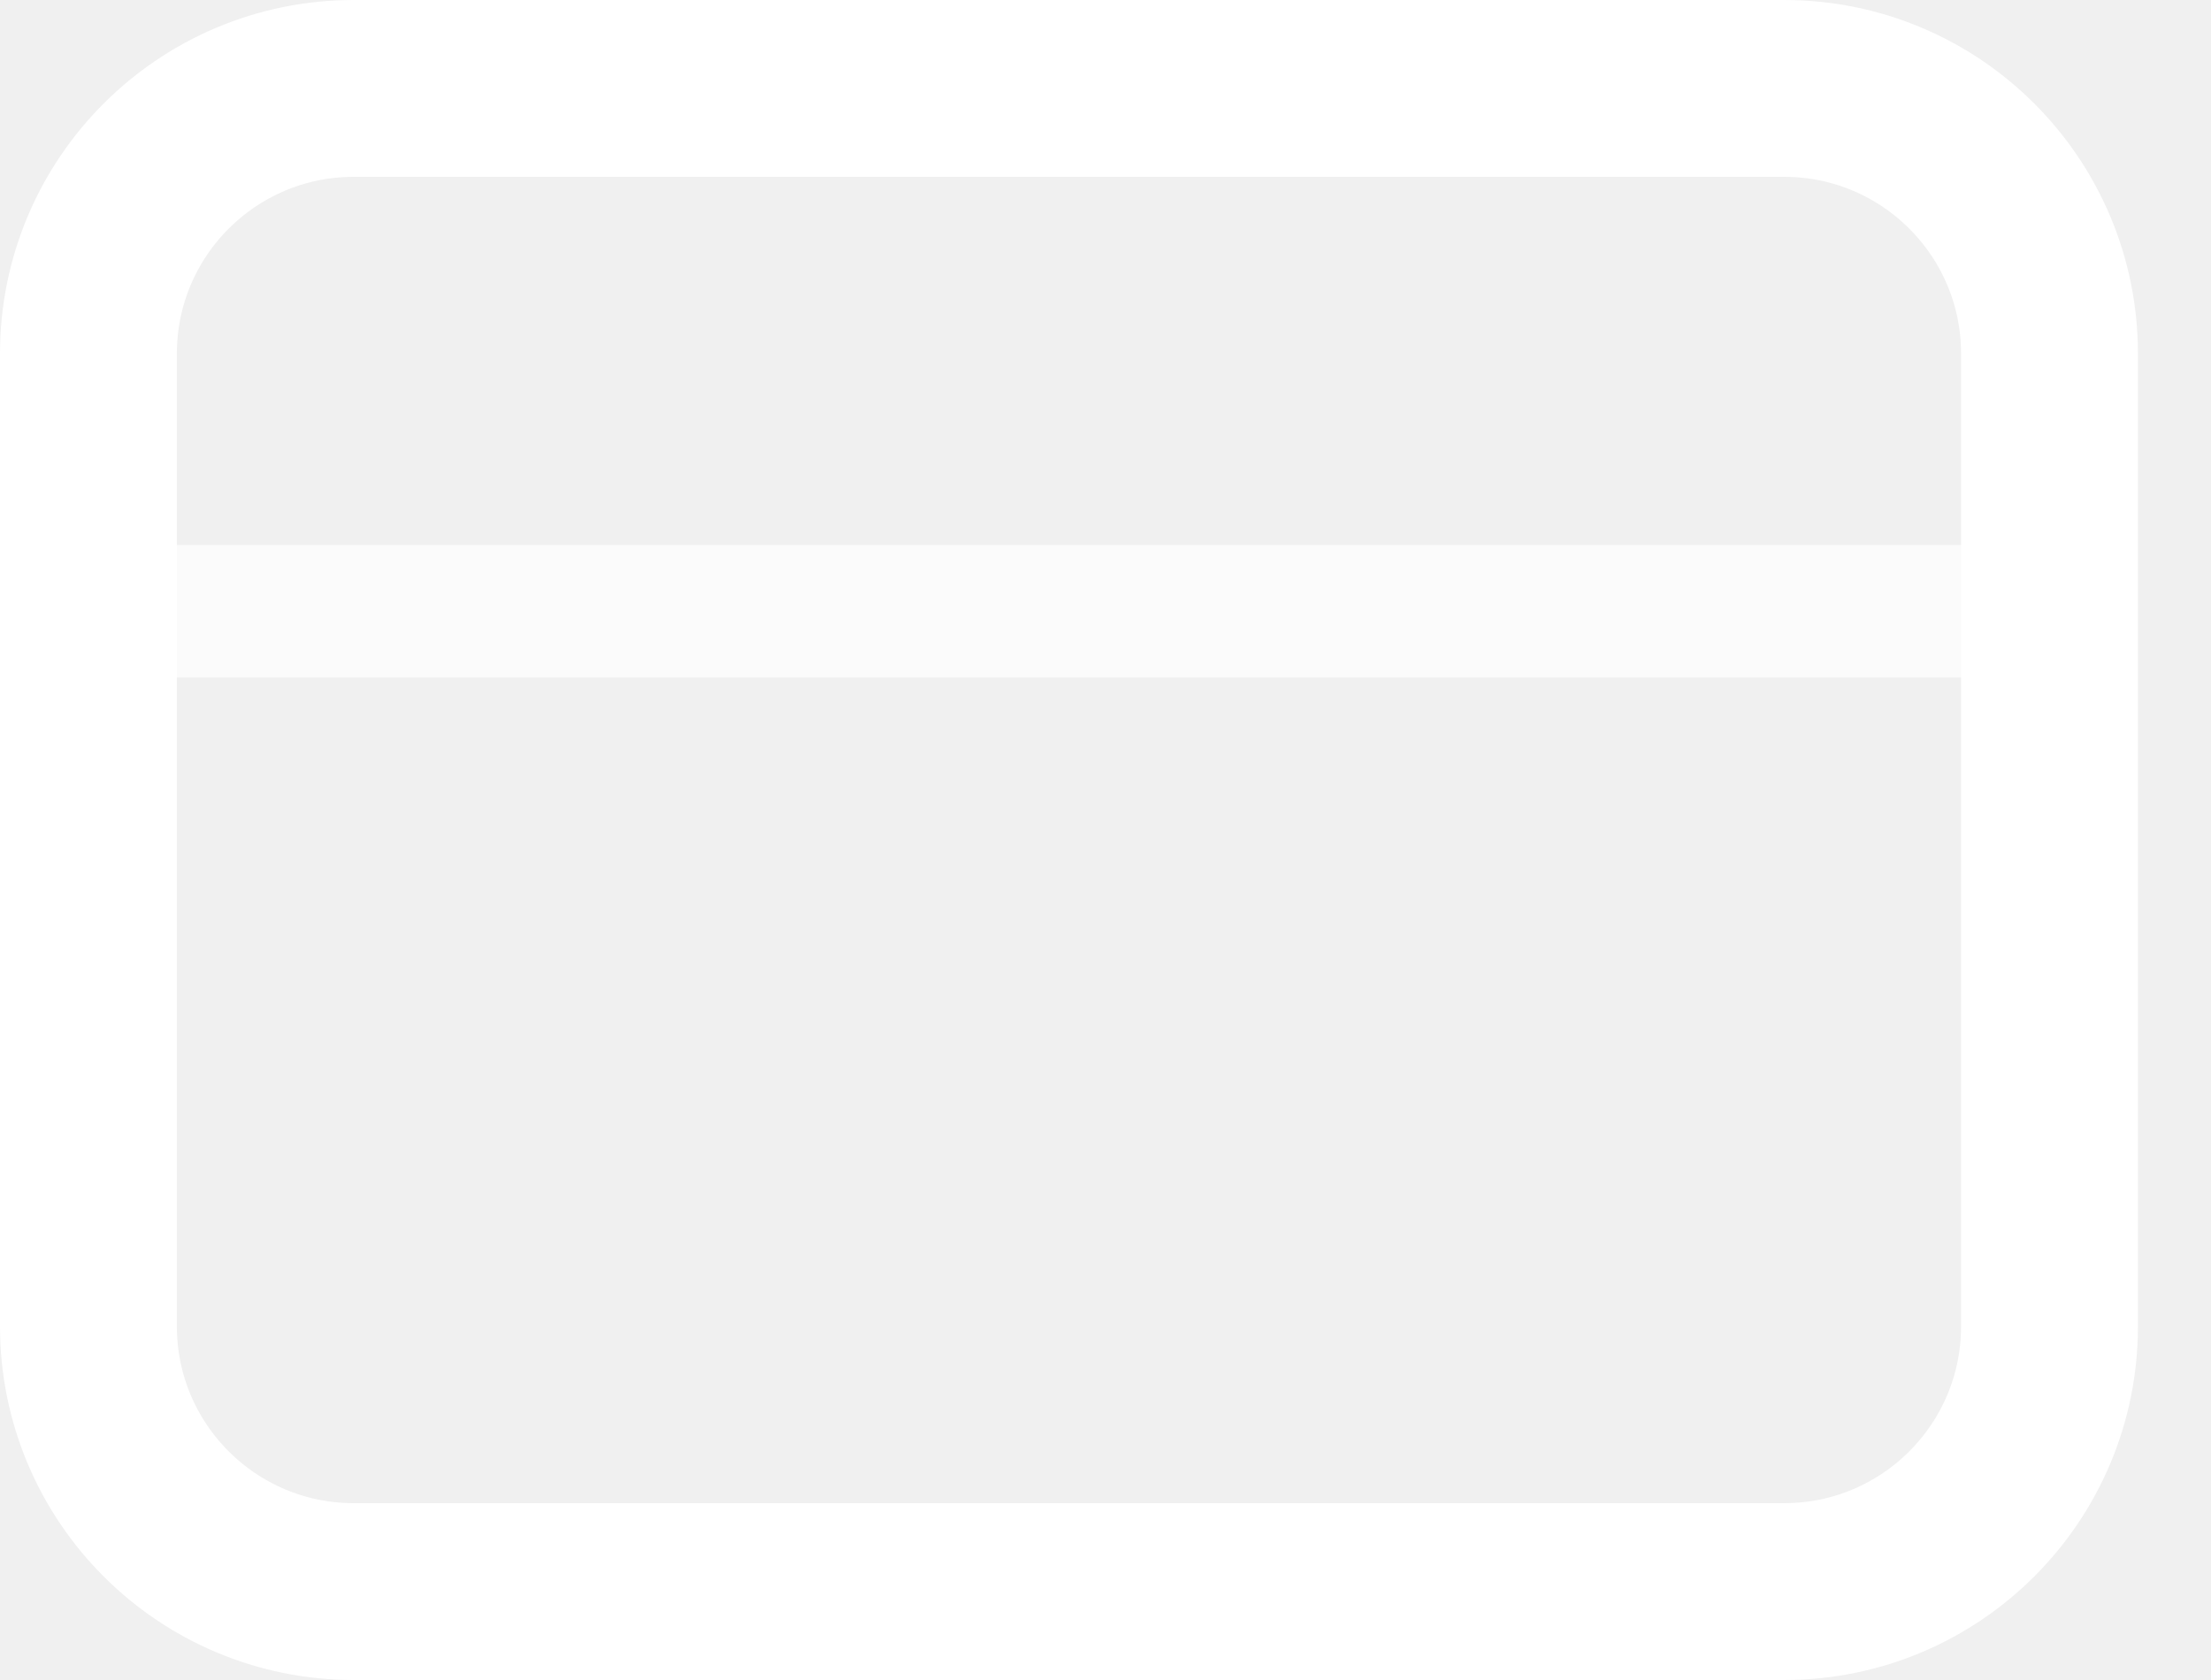
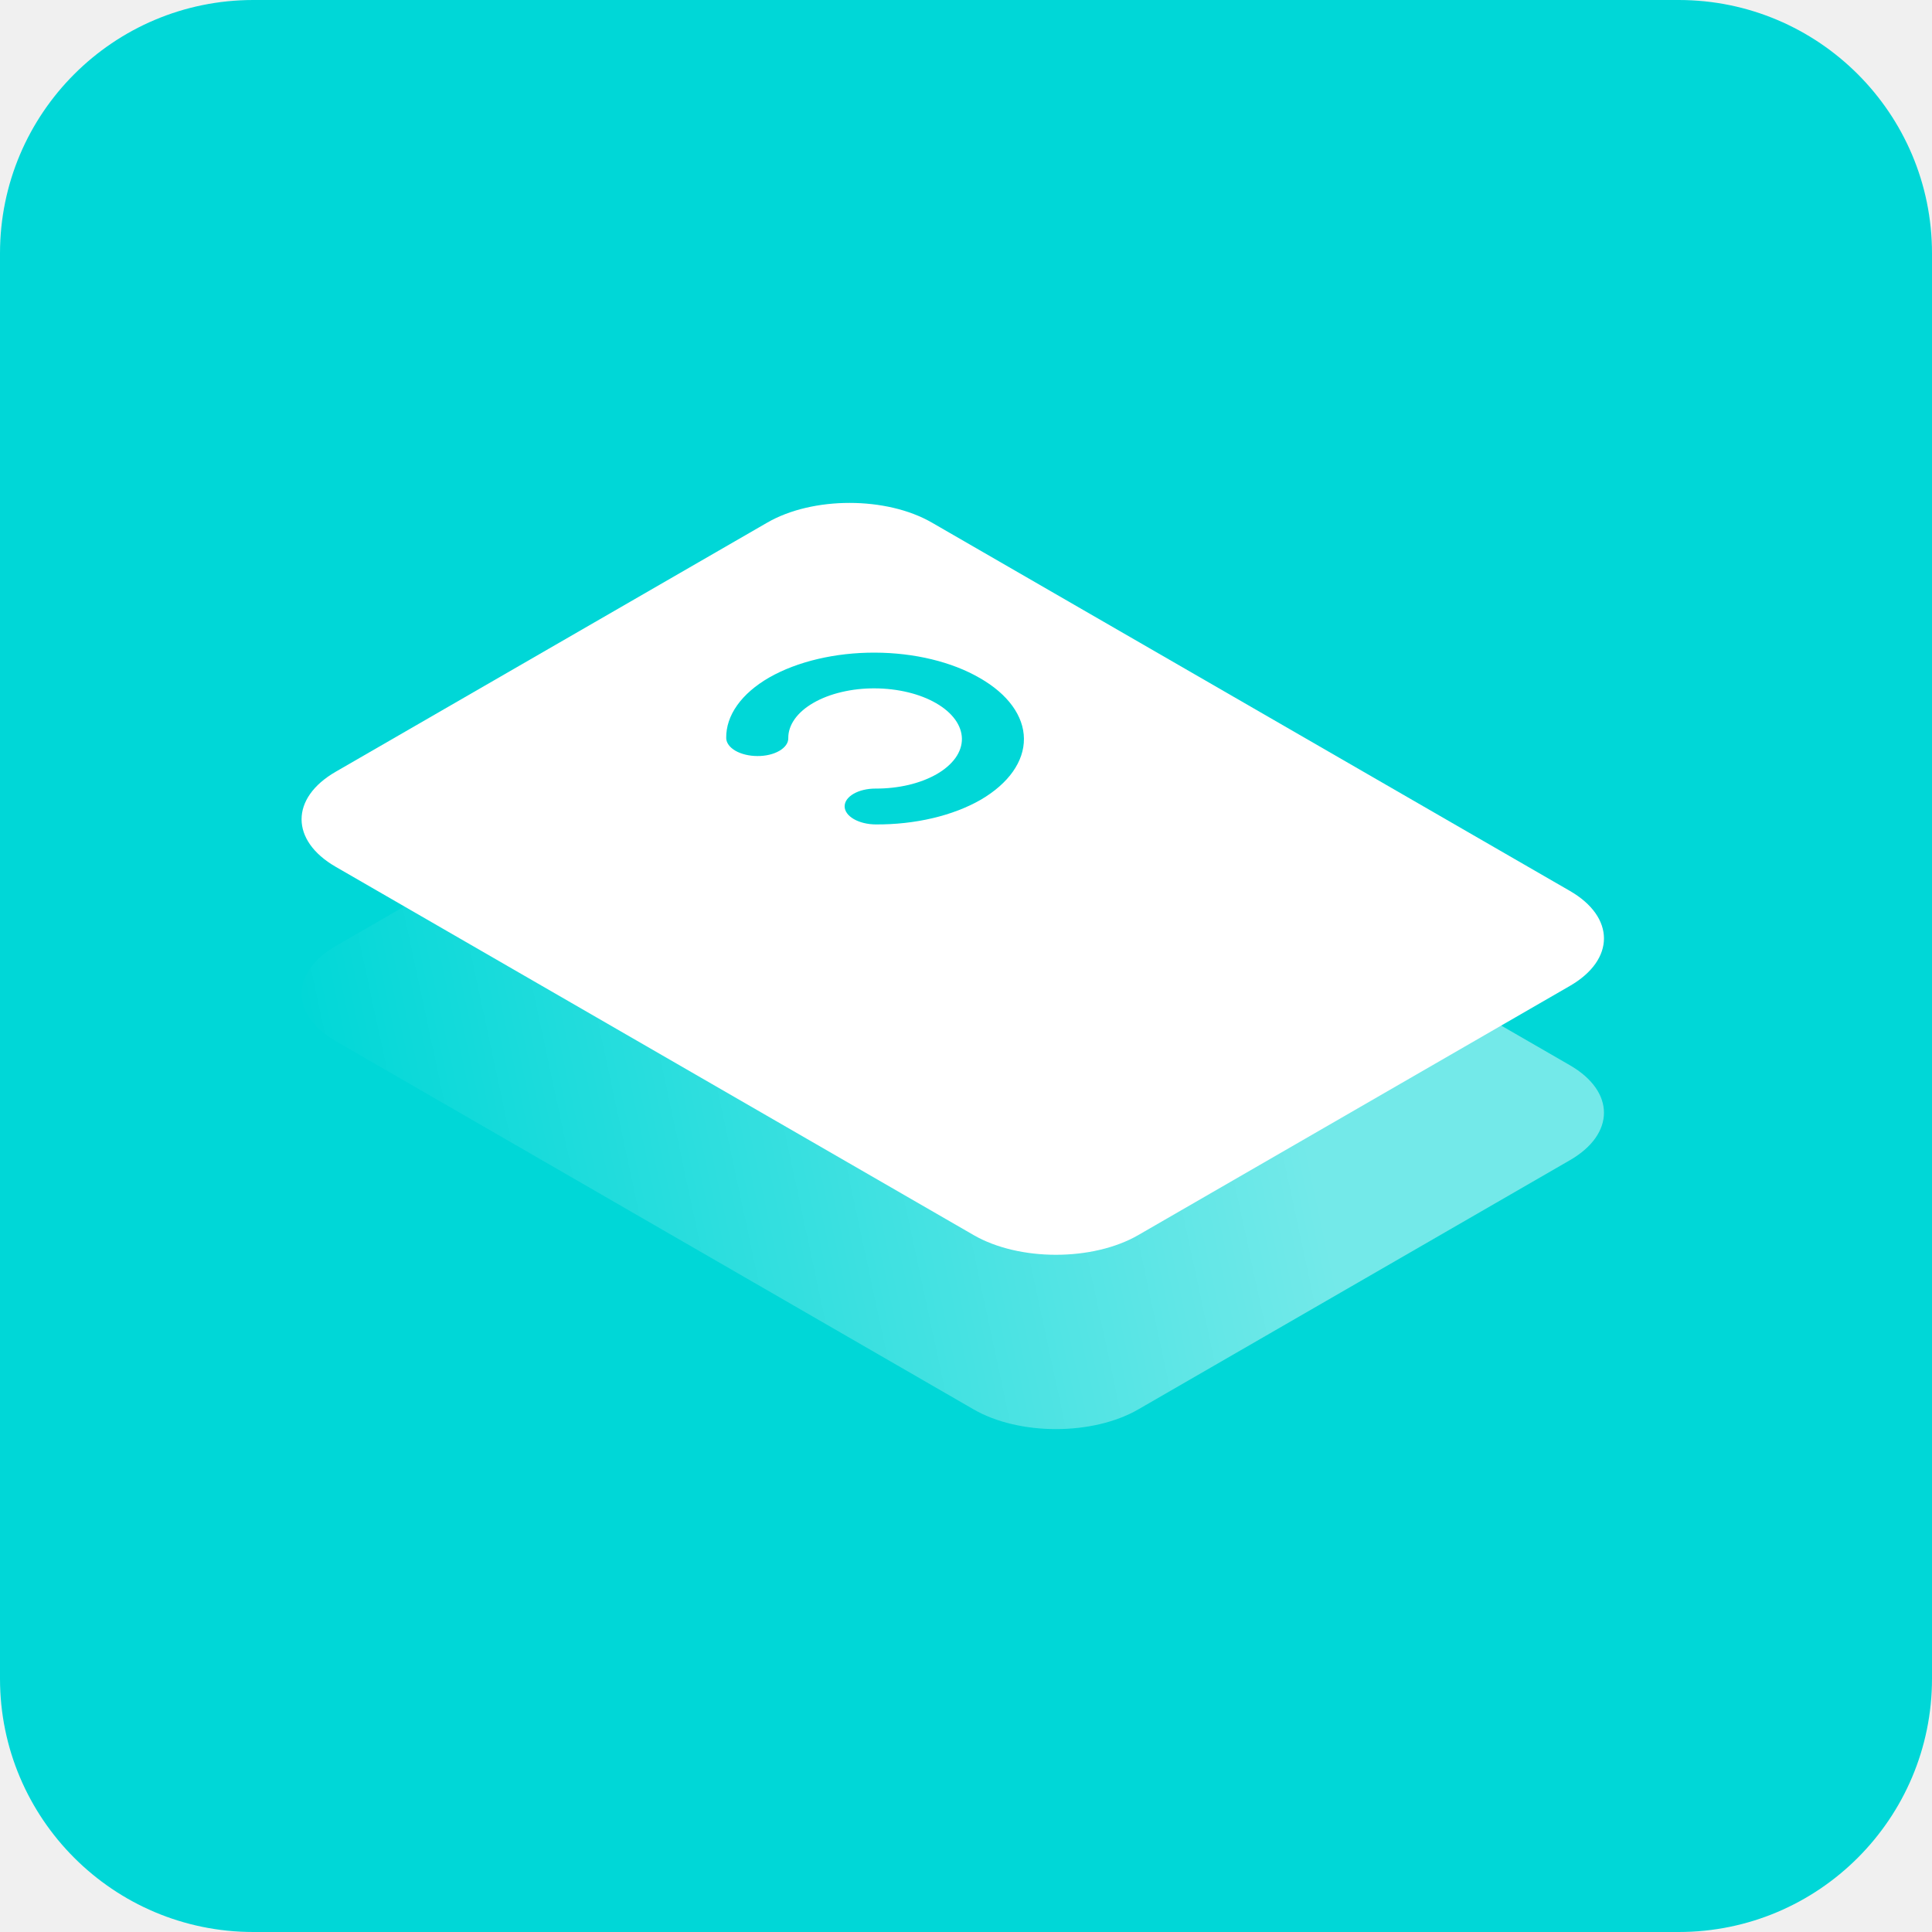
- <svg xmlns="http://www.w3.org/2000/svg" width="25" height="19" viewBox="0 0 25 19" fill="none">
-   <rect x="1" y="1" width="22.174" height="17" rx="3" stroke="white" stroke-width="2" />
-   <path opacity="0.7" d="M1.85 6.913H22.545" stroke="white" stroke-width="1.5" />
+ <svg xmlns="http://www.w3.org/2000/svg" width="61" height="61" viewBox="0 0 61 61" fill="none">
+   <rect width="61" height="61" rx="8" fill="#00D7D7" />
+   <rect opacity="0.45" width="29.26" height="21.736" rx="3" transform="matrix(0.866044 0.499967 -0.866044 0.499967 26.8242 20.5038)" fill="url(#paint0_linear)" />
+   <rect width="29.26" height="21.736" rx="3" transform="matrix(0.866044 0.499967 -0.866044 0.499967 26.8242 15)" fill="white" />
+   <path d="M30.938 21.409C30.061 20.898 28.869 20.609 27.622 20.606C26.376 20.602 25.177 20.884 24.289 21.39C23.853 21.641 23.508 21.939 23.275 22.268C23.041 22.596 22.924 22.948 22.929 23.303C22.931 23.453 23.036 23.597 23.22 23.704C23.404 23.81 23.653 23.87 23.914 23.871C24.042 23.872 24.169 23.858 24.288 23.83C24.407 23.802 24.515 23.76 24.605 23.708C24.696 23.655 24.768 23.593 24.817 23.524C24.866 23.456 24.89 23.382 24.889 23.308C24.886 23.101 24.955 22.896 25.091 22.704C25.227 22.512 25.428 22.338 25.682 22.192C25.936 22.045 26.238 21.929 26.57 21.851C26.902 21.772 27.258 21.732 27.616 21.734C28.346 21.737 29.043 21.905 29.558 22.203C30.073 22.5 30.365 22.903 30.371 23.324C30.373 23.531 30.305 23.736 30.169 23.928C30.032 24.12 29.832 24.294 29.578 24.441C29.324 24.587 29.022 24.703 28.69 24.782C28.358 24.86 28.002 24.9 27.643 24.898C27.515 24.898 27.388 24.912 27.269 24.94C27.15 24.968 27.043 25.01 26.952 25.062C26.861 25.114 26.789 25.177 26.74 25.245C26.692 25.314 26.667 25.387 26.668 25.462C26.67 25.612 26.774 25.756 26.959 25.862C27.143 25.968 27.392 26.029 27.652 26.03C28.267 26.034 28.878 25.966 29.448 25.832C30.017 25.698 30.535 25.499 30.971 25.248C31.846 24.735 32.335 24.043 32.329 23.323C32.323 22.604 31.823 21.915 30.938 21.409Z" fill="#00D7D7" />
+   <defs>
+     <linearGradient id="paint0_linear" x1="33.364" y1="14.532" x2="17.79" y2="34.505" gradientUnits="userSpaceOnUse">
+       <stop stop-color="white" />
+       <stop offset="1" stop-color="white" stop-opacity="0" />
+     </linearGradient>
+   </defs>
</svg>
